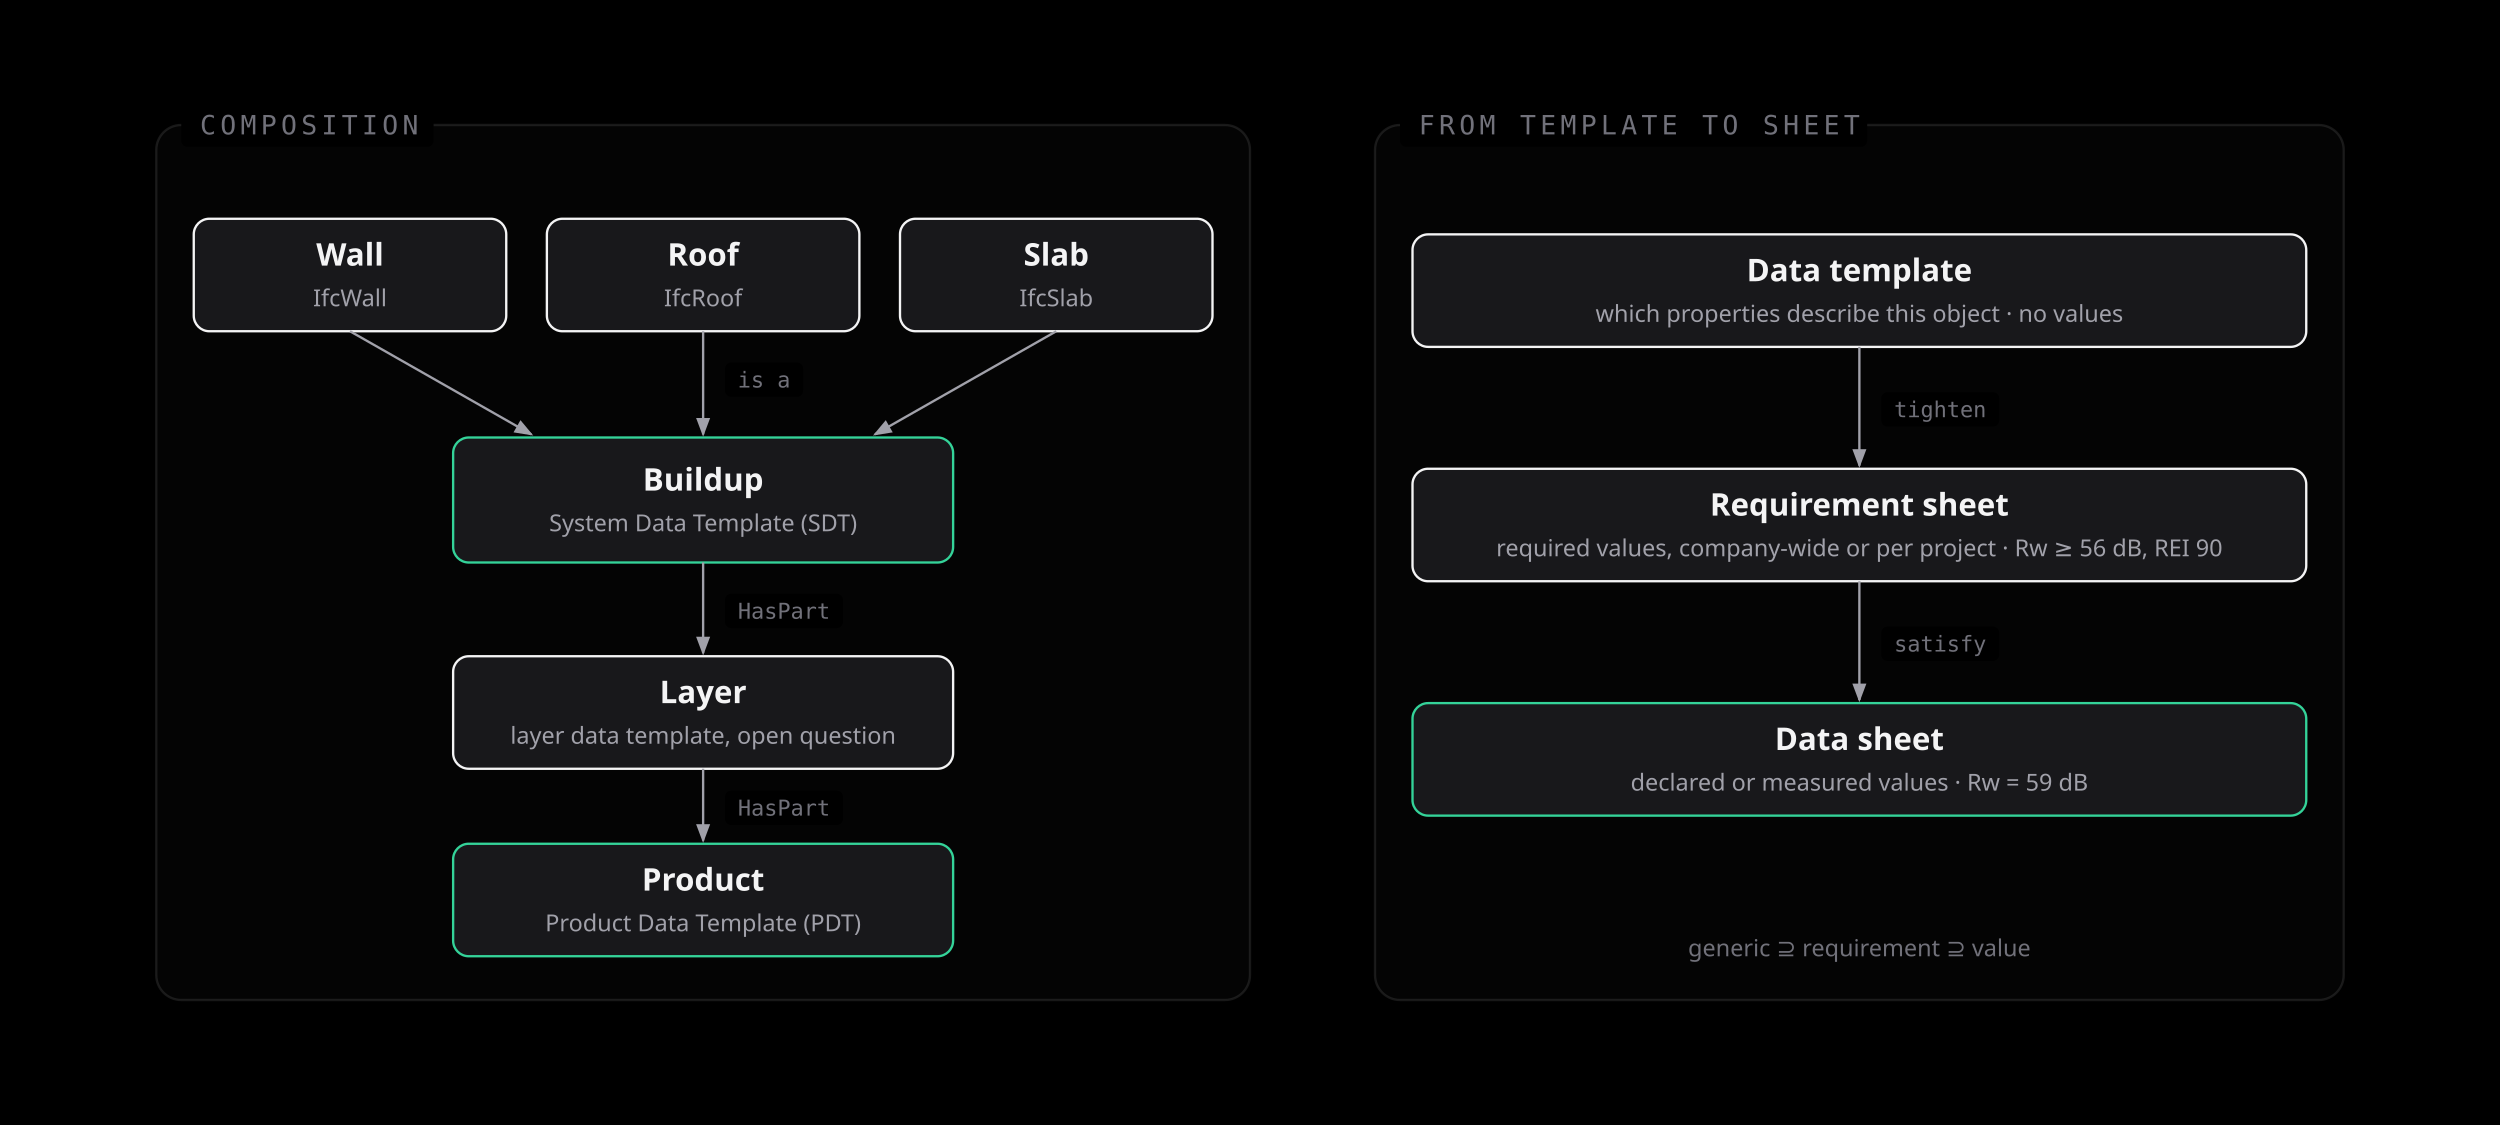
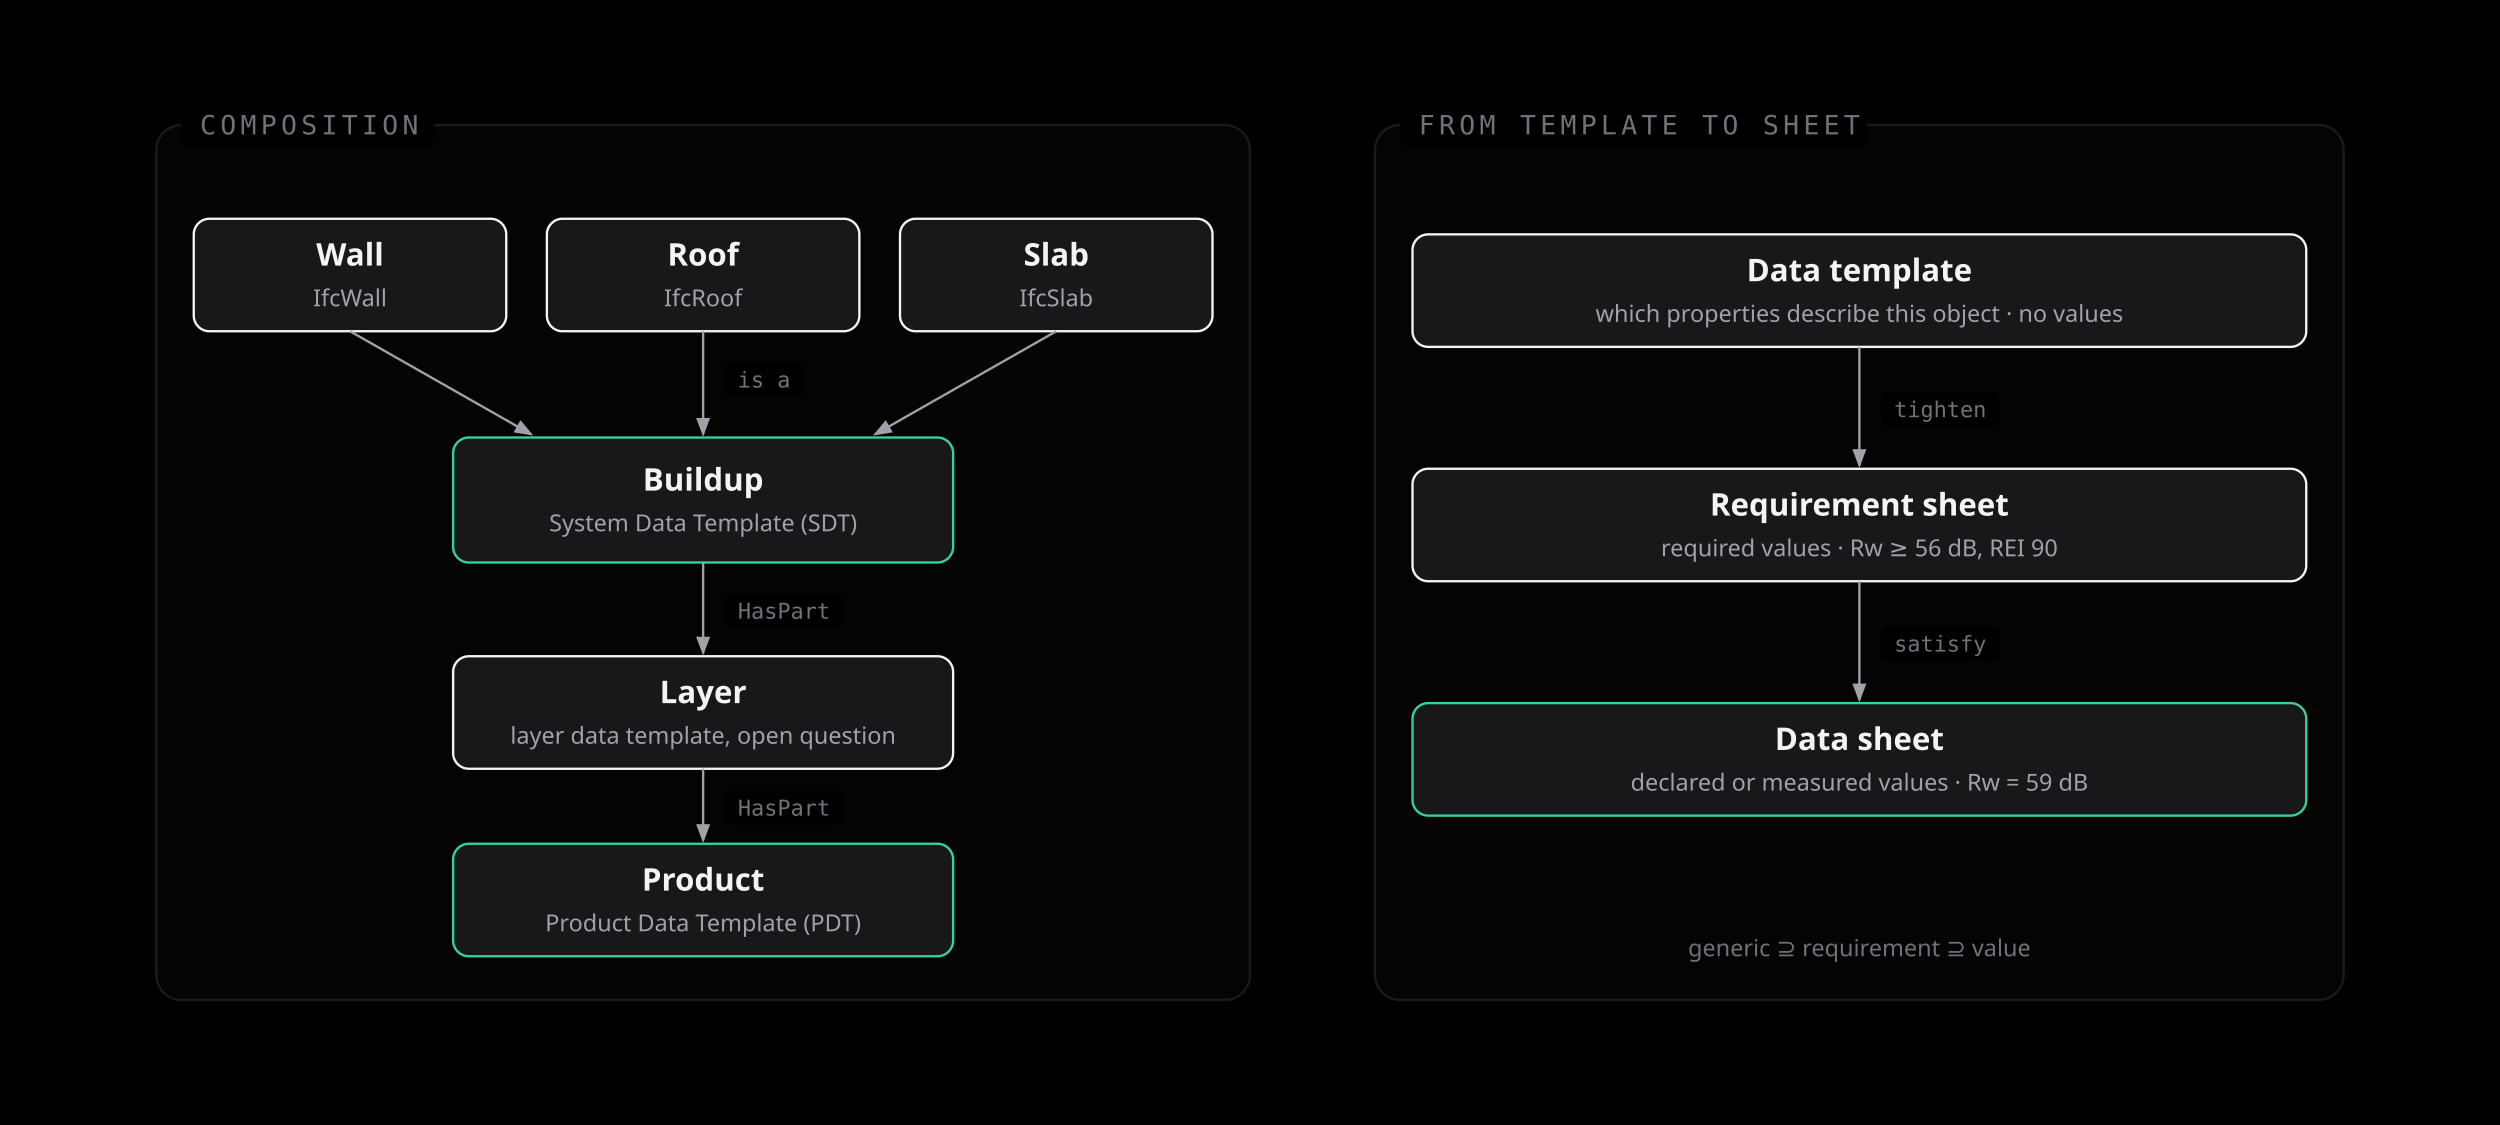
<svg xmlns="http://www.w3.org/2000/svg" viewBox="0 0 1600 720" role="img" aria-labelledby="bsdd-templates-title">
  <defs>
    <marker id="bsdd-templates-arrow" markerWidth="8" markerHeight="6" refX="7" refY="3" orient="auto">
      <polygon points="0 0, 8 3, 0 6" fill="#a1a1aa" />
    </marker>
  </defs>
  <rect width="100%" height="100%" fill="#000000" />
  <rect x="100" y="80" width="700" height="560" rx="16" fill="rgba(244,244,245,0.02)" stroke="rgba(244,244,245,0.10)" stroke-width="1.5" />
  <rect x="116" y="66" width="161.5" height="28" rx="4" fill="#000000" />
  <text x="128" y="86" fill="#71717a" font-size="17" font-family="ui-monospace, SFMono-Regular, Menlo, Consolas, monospace" letter-spacing="0.16em">COMPOSITION</text>
  <rect x="124" y="140" width="200" height="72" rx="10" fill="#18181b" stroke="#f4f4f5" stroke-width="1.5" />
  <text x="224" y="170" text-anchor="middle" fill="#f4f4f5" font-size="20" font-weight="600" font-family="ui-sans-serif, system-ui, sans-serif">Wall</text>
  <text x="224" y="196" text-anchor="middle" fill="#a1a1aa" font-size="15" font-family="ui-sans-serif, system-ui, sans-serif">IfcWall</text>
  <rect x="350" y="140" width="200" height="72" rx="10" fill="#18181b" stroke="#f4f4f5" stroke-width="1.5" />
  <text x="450" y="170" text-anchor="middle" fill="#f4f4f5" font-size="20" font-weight="600" font-family="ui-sans-serif, system-ui, sans-serif">Roof</text>
  <text x="450" y="196" text-anchor="middle" fill="#a1a1aa" font-size="15" font-family="ui-sans-serif, system-ui, sans-serif">IfcRoof</text>
  <rect x="576" y="140" width="200" height="72" rx="10" fill="#18181b" stroke="#f4f4f5" stroke-width="1.5" />
  <text x="676" y="170" text-anchor="middle" fill="#f4f4f5" font-size="20" font-weight="600" font-family="ui-sans-serif, system-ui, sans-serif">Slab</text>
  <text x="676" y="196" text-anchor="middle" fill="#a1a1aa" font-size="15" font-family="ui-sans-serif, system-ui, sans-serif">IfcSlab</text>
  <rect x="290" y="280" width="320" height="80" rx="10" fill="#18181b" stroke="#34d399" stroke-width="1.5" />
  <text x="450" y="314" text-anchor="middle" fill="#f4f4f5" font-size="20" font-weight="600" font-family="ui-sans-serif, system-ui, sans-serif">Buildup</text>
  <text x="450" y="340" text-anchor="middle" fill="#a1a1aa" font-size="15" font-family="ui-sans-serif, system-ui, sans-serif">System Data Template (SDT)</text>
  <line x1="224" y1="212" x2="340" y2="278" stroke="#a1a1aa" stroke-width="1.5" marker-end="url(#bsdd-templates-arrow)" />
  <line x1="450" y1="212" x2="450" y2="278" stroke="#a1a1aa" stroke-width="1.5" marker-end="url(#bsdd-templates-arrow)" />
  <rect x="464" y="232" width="50" height="22" rx="4" fill="#000000" />
  <text x="489" y="248" text-anchor="middle" fill="#71717a" font-size="14" font-family="ui-monospace, SFMono-Regular, Menlo, Consolas, monospace">is a</text>
  <line x1="676" y1="212" x2="560" y2="278" stroke="#a1a1aa" stroke-width="1.5" marker-end="url(#bsdd-templates-arrow)" />
  <rect x="290" y="420" width="320" height="72" rx="10" fill="#18181b" stroke="#f4f4f5" stroke-width="1.5" />
  <text x="450" y="450" text-anchor="middle" fill="#f4f4f5" font-size="20" font-weight="600" font-family="ui-sans-serif, system-ui, sans-serif">Layer</text>
  <text x="450" y="476" text-anchor="middle" fill="#a1a1aa" font-size="15" font-family="ui-sans-serif, system-ui, sans-serif">layer data template, open question</text>
  <line x1="450" y1="360" x2="450" y2="418" stroke="#a1a1aa" stroke-width="1.5" marker-end="url(#bsdd-templates-arrow)" />
  <rect x="464" y="380" width="75.5" height="22" rx="4" fill="#000000" />
  <text x="501.75" y="396" text-anchor="middle" fill="#71717a" font-size="14" font-family="ui-monospace, SFMono-Regular, Menlo, Consolas, monospace">HasPart</text>
  <rect x="290" y="540" width="320" height="72" rx="10" fill="#18181b" stroke="#34d399" stroke-width="1.5" />
  <text x="450" y="570" text-anchor="middle" fill="#f4f4f5" font-size="20" font-weight="600" font-family="ui-sans-serif, system-ui, sans-serif">Product</text>
  <text x="450" y="596" text-anchor="middle" fill="#a1a1aa" font-size="15" font-family="ui-sans-serif, system-ui, sans-serif">Product Data Template (PDT)</text>
  <line x1="450" y1="492" x2="450" y2="538" stroke="#a1a1aa" stroke-width="1.5" marker-end="url(#bsdd-templates-arrow)" />
  <rect x="464" y="506" width="75.5" height="22" rx="4" fill="#000000" />
  <text x="501.75" y="522" text-anchor="middle" fill="#71717a" font-size="14" font-family="ui-monospace, SFMono-Regular, Menlo, Consolas, monospace">HasPart</text>
  <rect x="880" y="80" width="620" height="560" rx="16" fill="rgba(244,244,245,0.02)" stroke="rgba(244,244,245,0.10)" stroke-width="1.5" />
  <rect x="896" y="66" width="299" height="28" rx="4" fill="#000000" />
  <text x="908" y="86" fill="#71717a" font-size="17" font-family="ui-monospace, SFMono-Regular, Menlo, Consolas, monospace" letter-spacing="0.16em">FROM TEMPLATE TO SHEET</text>
  <rect x="904" y="150" width="572" height="72" rx="10" fill="#18181b" stroke="#f4f4f5" stroke-width="1.5" />
  <text x="1190" y="180" text-anchor="middle" fill="#f4f4f5" font-size="20" font-weight="600" font-family="ui-sans-serif, system-ui, sans-serif">Data template</text>
  <text x="1190" y="206" text-anchor="middle" fill="#a1a1aa" font-size="15" font-family="ui-sans-serif, system-ui, sans-serif">which properties describe this object · no values</text>
  <rect x="904" y="300" width="572" height="72" rx="10" fill="#18181b" stroke="#f4f4f5" stroke-width="1.5" />
  <text x="1190" y="330" text-anchor="middle" fill="#f4f4f5" font-size="20" font-weight="600" font-family="ui-sans-serif, system-ui, sans-serif">Requirement sheet</text>
-   <text x="1190" y="356" text-anchor="middle" fill="#a1a1aa" font-size="15" font-family="ui-sans-serif, system-ui, sans-serif">required values, company-wide or per project · Rw ≥ 56 dB, REI 90</text>
+   <text x="1190" y="356" text-anchor="middle" fill="#a1a1aa" font-size="15" font-family="ui-sans-serif, system-ui, sans-serif">required values · Rw ≥ 56 dB, REI 90</text>
  <rect x="904" y="450" width="572" height="72" rx="10" fill="#18181b" stroke="#34d399" stroke-width="1.5" />
  <text x="1190" y="480" text-anchor="middle" fill="#f4f4f5" font-size="20" font-weight="600" font-family="ui-sans-serif, system-ui, sans-serif">Data sheet</text>
  <text x="1190" y="506" text-anchor="middle" fill="#a1a1aa" font-size="15" font-family="ui-sans-serif, system-ui, sans-serif">declared or measured values · Rw = 59 dB</text>
  <line x1="1190" y1="222" x2="1190" y2="298" stroke="#a1a1aa" stroke-width="1.5" marker-end="url(#bsdd-templates-arrow)" />
  <rect x="1204" y="251" width="75.5" height="22" rx="4" fill="#000000" />
  <text x="1241.75" y="267" text-anchor="middle" fill="#71717a" font-size="14" font-family="ui-monospace, SFMono-Regular, Menlo, Consolas, monospace">tighten</text>
  <line x1="1190" y1="372" x2="1190" y2="448" stroke="#a1a1aa" stroke-width="1.5" marker-end="url(#bsdd-templates-arrow)" />
  <rect x="1204" y="401" width="75.5" height="22" rx="4" fill="#000000" />
  <text x="1241.75" y="417" text-anchor="middle" fill="#71717a" font-size="14" font-family="ui-monospace, SFMono-Regular, Menlo, Consolas, monospace">satisfy</text>
  <text x="1190" y="612" text-anchor="middle" fill="#71717a" font-size="15" font-family="ui-sans-serif, system-ui, sans-serif">generic ⊇ requirement ⊇ value</text>
</svg>
